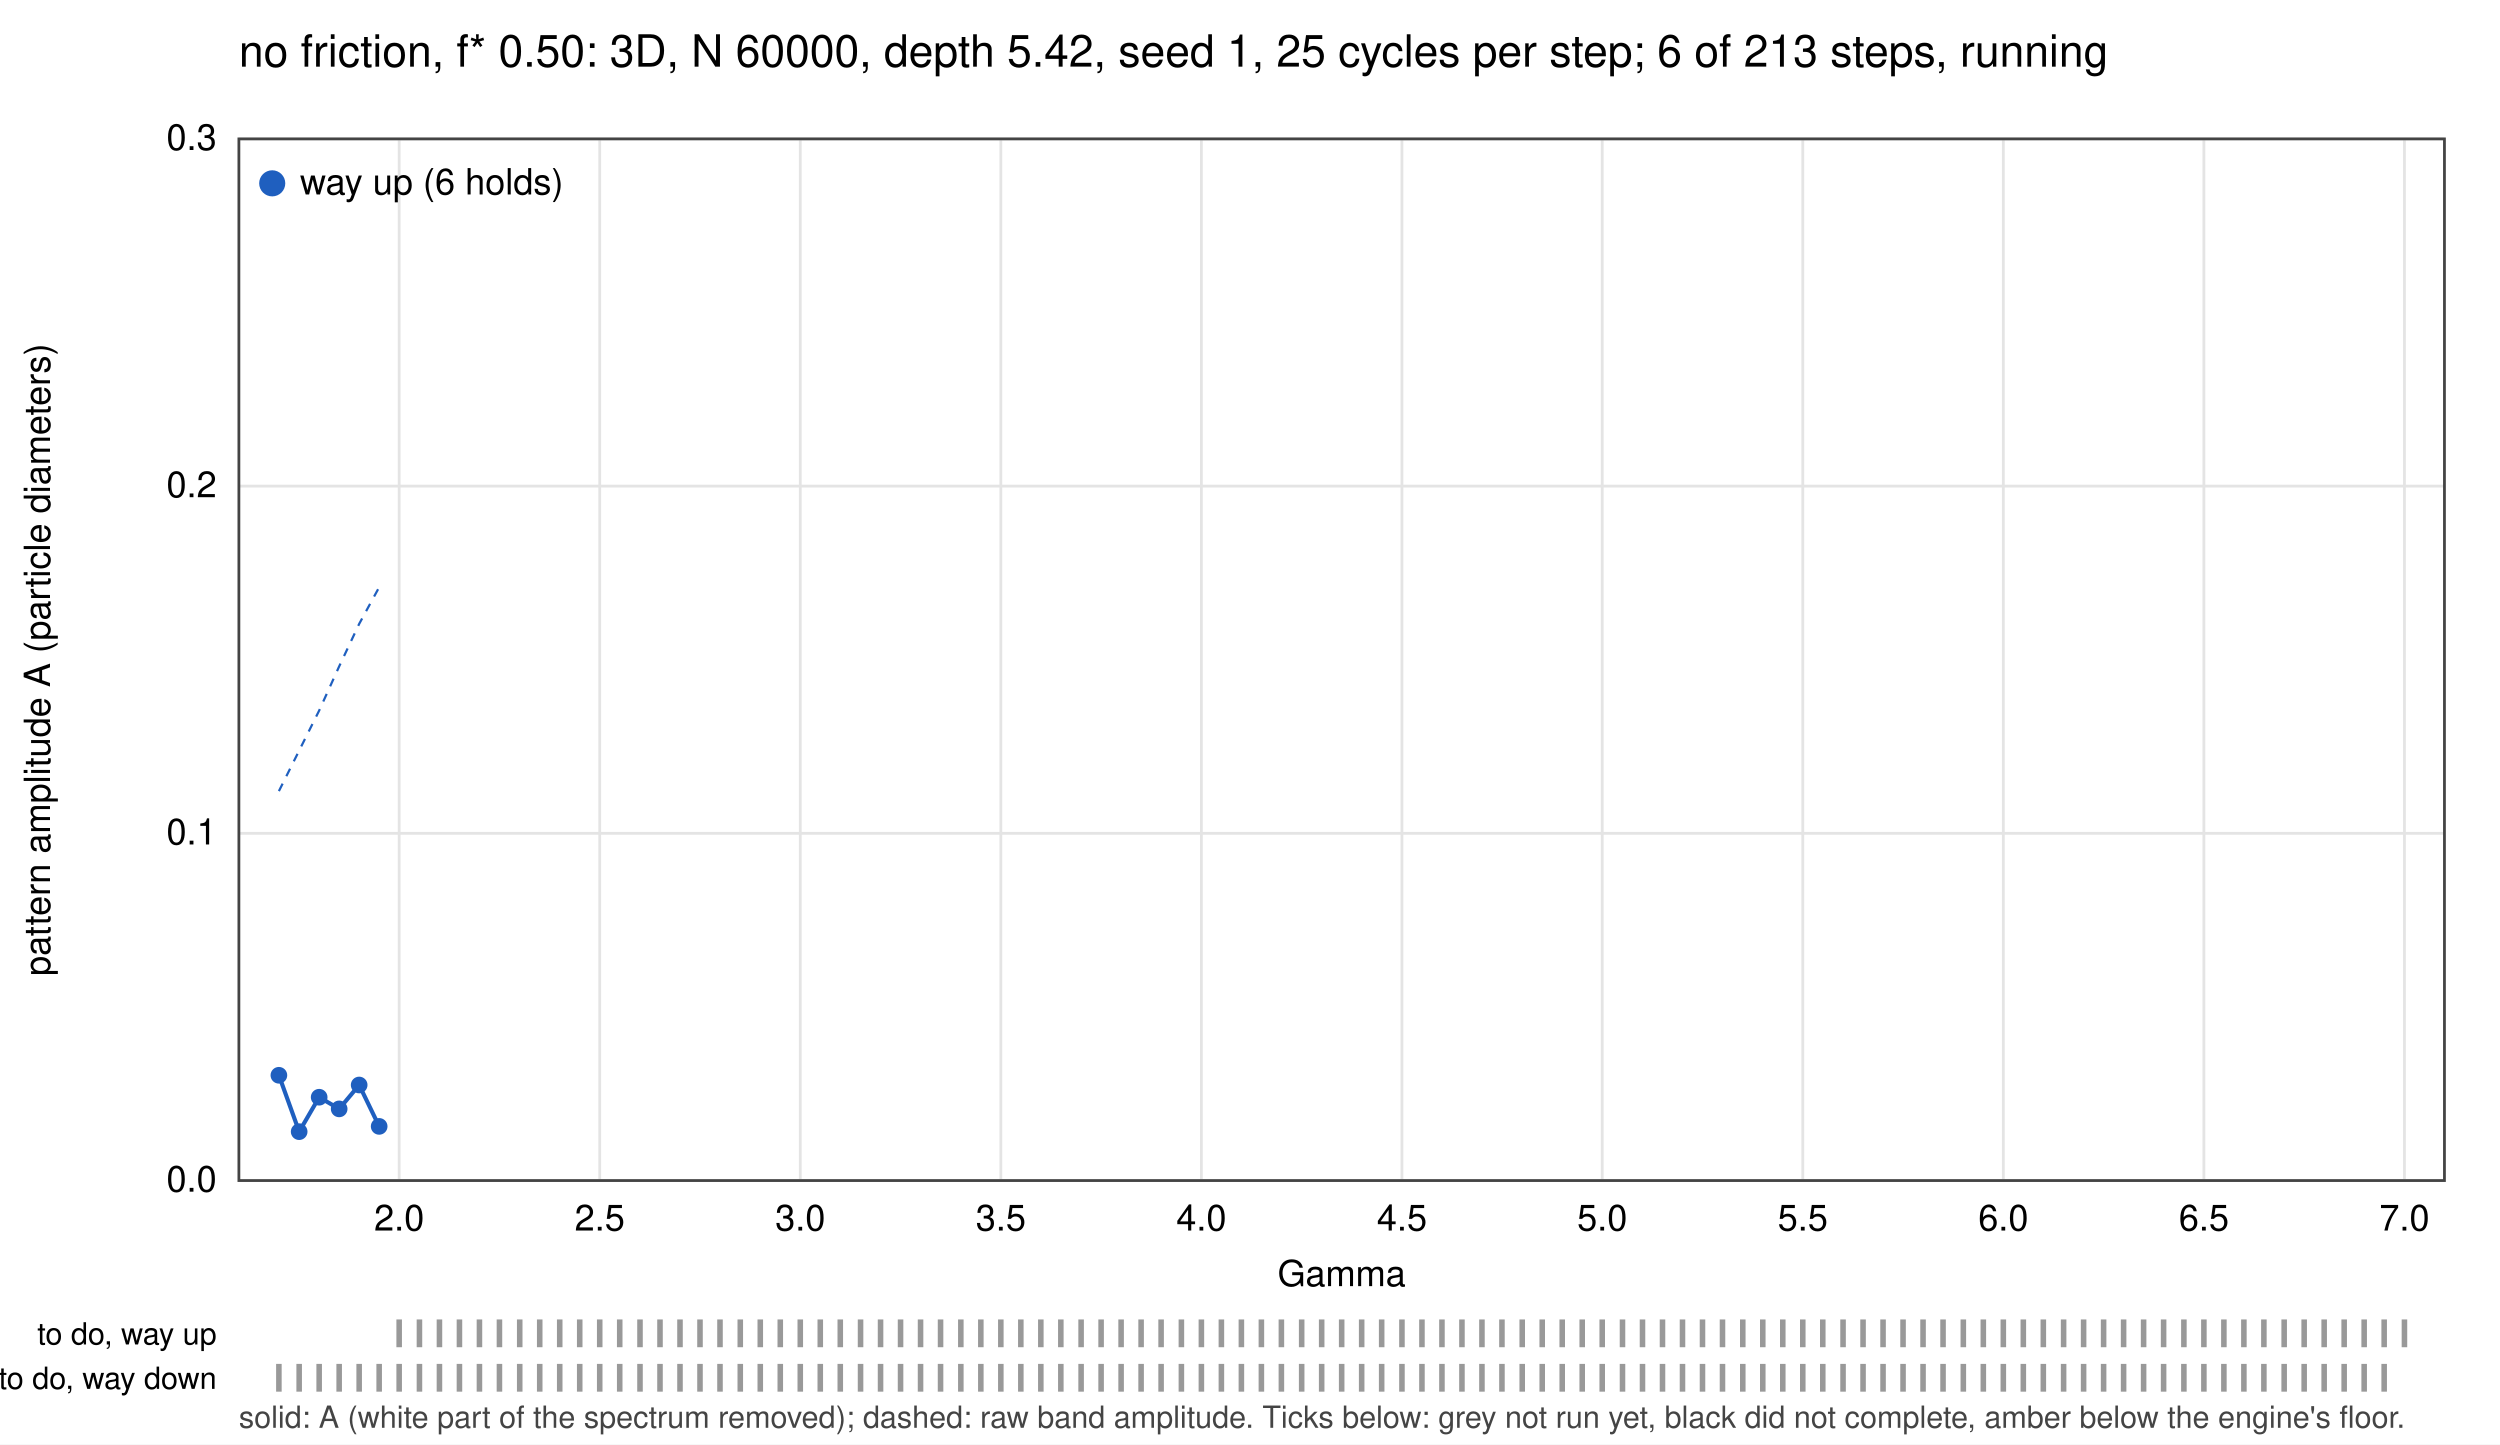
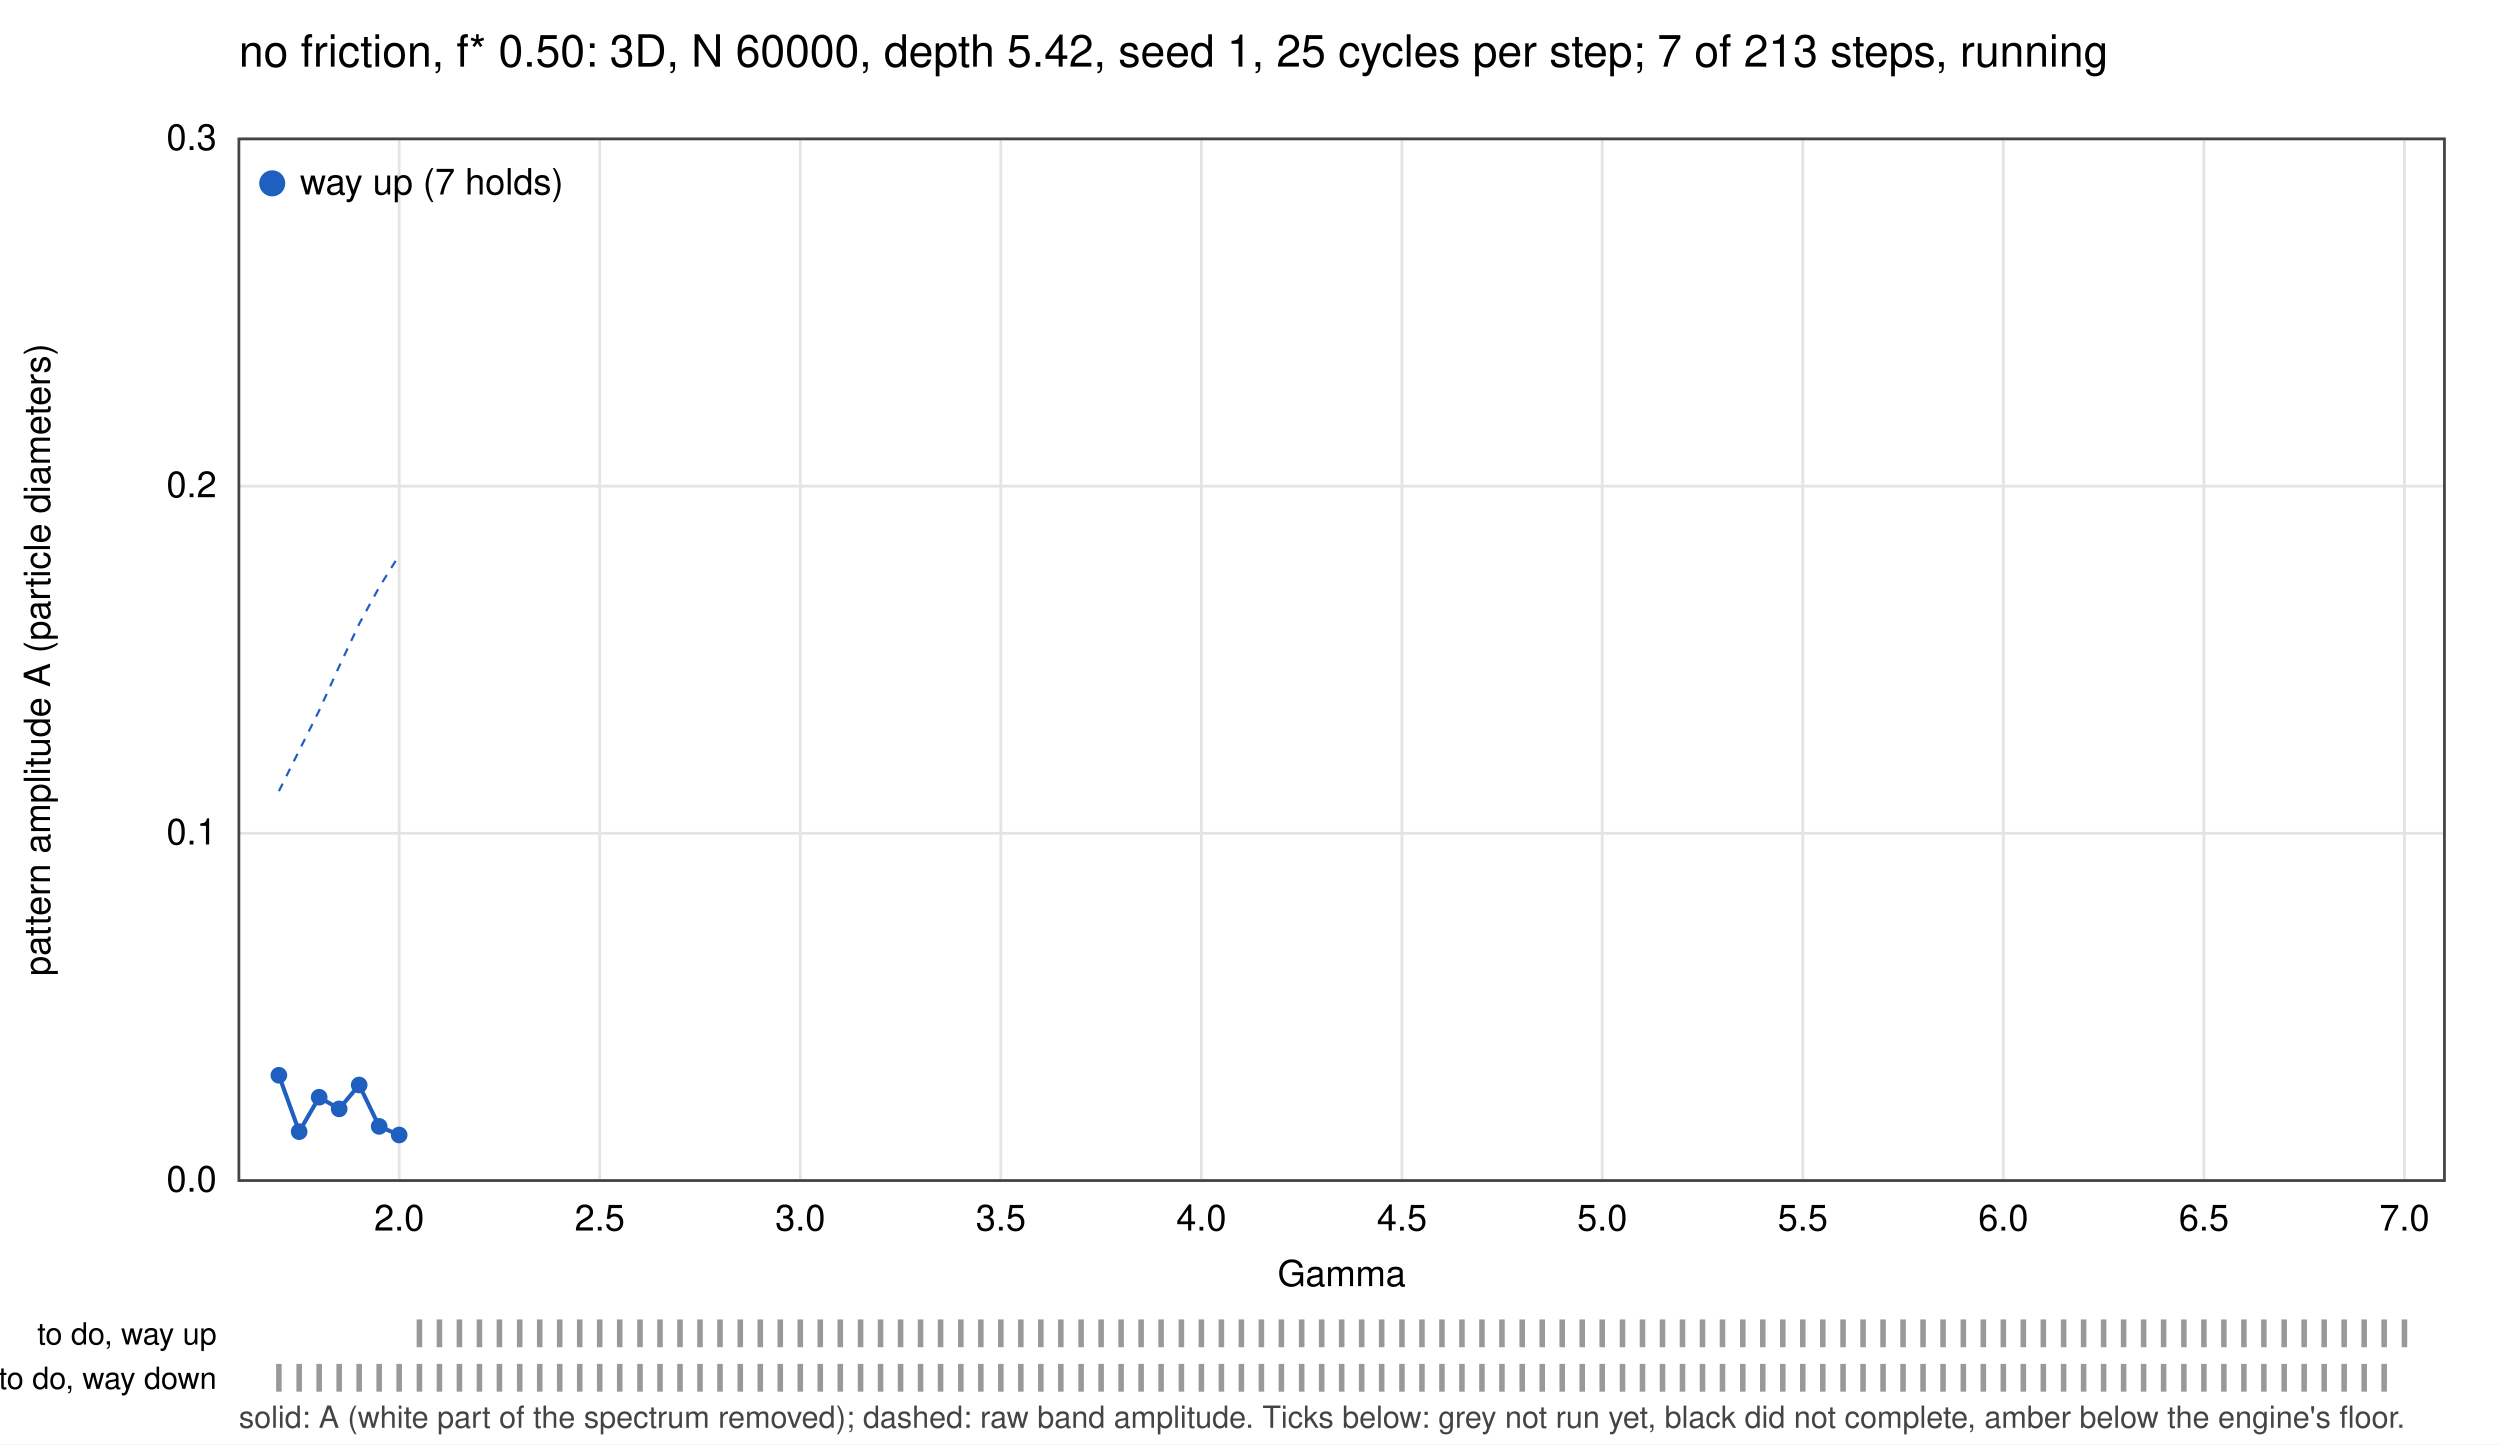
<svg xmlns="http://www.w3.org/2000/svg" width="900" height="520" viewBox="0 0 900 520" font-family="Helvetica, Arial, sans-serif" font-size="13">
  <rect width="900" height="520" fill="white" />
-   <text x="86" y="24" font-size="16">no friction, f* 0.50: 3D, N 60000, depth 5.42, seed 1, 25 cycles per step; 6 of 213 steps, running</text>
+   <text x="86" y="24" font-size="16">no friction, f* 0.50: 3D, N 60000, depth 5.42, seed 1, 25 cycles per step; 7 of 213 steps, running</text>
  <line x1="86" x2="880" y1="425.0" y2="425.0" stroke="#e4e4e4" />
  <text x="78" y="429.0" text-anchor="end">0.0</text>
  <line x1="86" x2="880" y1="300.0" y2="300.0" stroke="#e4e4e4" />
  <text x="78" y="304.0" text-anchor="end">0.1</text>
  <line x1="86" x2="880" y1="175.0" y2="175.0" stroke="#e4e4e4" />
  <text x="78" y="179.0" text-anchor="end">0.2</text>
  <line x1="86" x2="880" y1="50.0" y2="50.0" stroke="#e4e4e4" />
  <text x="78" y="54.0" text-anchor="end">0.3</text>
  <line x1="143.7" x2="143.7" y1="50" y2="425" stroke="#e4e4e4" />
  <text x="143.7" y="443" text-anchor="middle">2.0</text>
  <line x1="215.9" x2="215.9" y1="50" y2="425" stroke="#e4e4e4" />
  <text x="215.9" y="443" text-anchor="middle">2.5</text>
  <line x1="288.1" x2="288.1" y1="50" y2="425" stroke="#e4e4e4" />
  <text x="288.1" y="443" text-anchor="middle">3.0</text>
  <line x1="360.3" x2="360.3" y1="50" y2="425" stroke="#e4e4e4" />
  <text x="360.3" y="443" text-anchor="middle">3.5</text>
  <line x1="432.5" x2="432.5" y1="50" y2="425" stroke="#e4e4e4" />
  <text x="432.5" y="443" text-anchor="middle">4.0</text>
  <line x1="504.7" x2="504.7" y1="50" y2="425" stroke="#e4e4e4" />
  <text x="504.7" y="443" text-anchor="middle">4.5</text>
  <line x1="576.8" x2="576.8" y1="50" y2="425" stroke="#e4e4e4" />
  <text x="576.8" y="443" text-anchor="middle">5.0</text>
  <line x1="649.0" x2="649.0" y1="50" y2="425" stroke="#e4e4e4" />
  <text x="649.0" y="443" text-anchor="middle">5.5</text>
  <line x1="721.2" x2="721.2" y1="50" y2="425" stroke="#e4e4e4" />
  <text x="721.2" y="443" text-anchor="middle">6.0</text>
  <line x1="793.4" x2="793.4" y1="50" y2="425" stroke="#e4e4e4" />
  <text x="793.4" y="443" text-anchor="middle">6.5</text>
  <line x1="865.6" x2="865.6" y1="50" y2="425" stroke="#e4e4e4" />
  <text x="865.6" y="443" text-anchor="middle">7.0</text>
  <rect x="86" y="50" width="794" height="375" fill="none" stroke="#444" />
  <text x="483.0" y="463" text-anchor="middle">Gamma</text>
  <text transform="translate(18 237.5) rotate(-90)" text-anchor="middle">pattern amplitude A (particle diameters)</text>
-   <polyline fill="none" stroke="#1f5fbf" stroke-width="1.5" points="100.4,387.1 107.7,407.4 114.9,395.0 122.1,399.2 129.3,390.6 136.5,405.5" />
-   <polyline fill="none" stroke="#1f5fbf" stroke-width="0.8" stroke-dasharray="3 3" points="100.4,284.8 107.7,270.2 114.9,255.8 122.1,239.9 129.3,224.6 136.5,211.4" />
+   <polyline fill="none" stroke="#1f5fbf" stroke-width="1.5" points="100.4,387.1 107.7,407.4 114.9,395.0 122.1,399.2 129.3,390.6 136.5,405.5 143.7,408.6" />
+   <polyline fill="none" stroke="#1f5fbf" stroke-width="0.8" stroke-dasharray="3 3" points="100.4,284.8 107.7,270.2 114.9,255.8 122.1,239.9 129.3,224.6 136.5,211.4 143.7,199.9" />
  <circle cx="100.4" cy="387.1" r="3" fill="#1f5fbf" />
  <circle cx="107.7" cy="407.4" r="3" fill="#1f5fbf" />
  <circle cx="114.9" cy="395.0" r="3" fill="#1f5fbf" />
  <circle cx="122.1" cy="399.2" r="3" fill="#1f5fbf" />
  <circle cx="129.3" cy="390.6" r="3" fill="#1f5fbf" />
  <circle cx="136.5" cy="405.5" r="3" fill="#1f5fbf" />
+   <circle cx="143.7" cy="408.6" r="3" fill="#1f5fbf" />
  <circle cx="98" cy="66" r="4" fill="#1f5fbf" stroke="#1f5fbf" stroke-width="1.4" />
-   <text x="108" y="70">way up (6 holds)</text>
-   <line x1="143.7" x2="143.7" y1="475" y2="485" stroke="#999" stroke-width="2" />
+   <text x="108" y="70">way up (7 holds)</text>
  <line x1="151.0" x2="151.0" y1="475" y2="485" stroke="#999" stroke-width="2" />
  <line x1="158.2" x2="158.2" y1="475" y2="485" stroke="#999" stroke-width="2" />
  <line x1="165.4" x2="165.4" y1="475" y2="485" stroke="#999" stroke-width="2" />
  <line x1="172.6" x2="172.6" y1="475" y2="485" stroke="#999" stroke-width="2" />
  <line x1="179.8" x2="179.8" y1="475" y2="485" stroke="#999" stroke-width="2" />
  <line x1="187.1" x2="187.1" y1="475" y2="485" stroke="#999" stroke-width="2" />
  <line x1="194.3" x2="194.3" y1="475" y2="485" stroke="#999" stroke-width="2" />
  <line x1="201.5" x2="201.5" y1="475" y2="485" stroke="#999" stroke-width="2" />
  <line x1="208.7" x2="208.7" y1="475" y2="485" stroke="#999" stroke-width="2" />
  <line x1="215.9" x2="215.9" y1="475" y2="485" stroke="#999" stroke-width="2" />
  <line x1="223.1" x2="223.1" y1="475" y2="485" stroke="#999" stroke-width="2" />
  <line x1="230.4" x2="230.4" y1="475" y2="485" stroke="#999" stroke-width="2" />
  <line x1="237.6" x2="237.6" y1="475" y2="485" stroke="#999" stroke-width="2" />
  <line x1="244.8" x2="244.8" y1="475" y2="485" stroke="#999" stroke-width="2" />
  <line x1="252.0" x2="252.0" y1="475" y2="485" stroke="#999" stroke-width="2" />
  <line x1="259.2" x2="259.2" y1="475" y2="485" stroke="#999" stroke-width="2" />
  <line x1="266.5" x2="266.5" y1="475" y2="485" stroke="#999" stroke-width="2" />
  <line x1="273.7" x2="273.7" y1="475" y2="485" stroke="#999" stroke-width="2" />
  <line x1="280.9" x2="280.9" y1="475" y2="485" stroke="#999" stroke-width="2" />
  <line x1="288.1" x2="288.1" y1="475" y2="485" stroke="#999" stroke-width="2" />
  <line x1="295.3" x2="295.3" y1="475" y2="485" stroke="#999" stroke-width="2" />
  <line x1="302.5" x2="302.5" y1="475" y2="485" stroke="#999" stroke-width="2" />
  <line x1="309.8" x2="309.8" y1="475" y2="485" stroke="#999" stroke-width="2" />
  <line x1="317.0" x2="317.0" y1="475" y2="485" stroke="#999" stroke-width="2" />
  <line x1="324.2" x2="324.2" y1="475" y2="485" stroke="#999" stroke-width="2" />
  <line x1="331.4" x2="331.4" y1="475" y2="485" stroke="#999" stroke-width="2" />
  <line x1="338.6" x2="338.6" y1="475" y2="485" stroke="#999" stroke-width="2" />
  <line x1="345.9" x2="345.9" y1="475" y2="485" stroke="#999" stroke-width="2" />
  <line x1="353.1" x2="353.1" y1="475" y2="485" stroke="#999" stroke-width="2" />
  <line x1="360.3" x2="360.3" y1="475" y2="485" stroke="#999" stroke-width="2" />
  <line x1="367.5" x2="367.5" y1="475" y2="485" stroke="#999" stroke-width="2" />
  <line x1="374.7" x2="374.7" y1="475" y2="485" stroke="#999" stroke-width="2" />
  <line x1="381.9" x2="381.9" y1="475" y2="485" stroke="#999" stroke-width="2" />
  <line x1="389.2" x2="389.2" y1="475" y2="485" stroke="#999" stroke-width="2" />
  <line x1="396.4" x2="396.4" y1="475" y2="485" stroke="#999" stroke-width="2" />
  <line x1="403.6" x2="403.6" y1="475" y2="485" stroke="#999" stroke-width="2" />
  <line x1="410.8" x2="410.8" y1="475" y2="485" stroke="#999" stroke-width="2" />
  <line x1="418.0" x2="418.0" y1="475" y2="485" stroke="#999" stroke-width="2" />
  <line x1="425.3" x2="425.3" y1="475" y2="485" stroke="#999" stroke-width="2" />
  <line x1="432.5" x2="432.5" y1="475" y2="485" stroke="#999" stroke-width="2" />
  <line x1="439.7" x2="439.7" y1="475" y2="485" stroke="#999" stroke-width="2" />
  <line x1="446.9" x2="446.9" y1="475" y2="485" stroke="#999" stroke-width="2" />
  <line x1="454.1" x2="454.1" y1="475" y2="485" stroke="#999" stroke-width="2" />
  <line x1="461.3" x2="461.3" y1="475" y2="485" stroke="#999" stroke-width="2" />
  <line x1="468.6" x2="468.6" y1="475" y2="485" stroke="#999" stroke-width="2" />
  <line x1="475.8" x2="475.8" y1="475" y2="485" stroke="#999" stroke-width="2" />
  <line x1="483.0" x2="483.0" y1="475" y2="485" stroke="#999" stroke-width="2" />
  <line x1="490.2" x2="490.2" y1="475" y2="485" stroke="#999" stroke-width="2" />
  <line x1="497.4" x2="497.4" y1="475" y2="485" stroke="#999" stroke-width="2" />
  <line x1="504.7" x2="504.7" y1="475" y2="485" stroke="#999" stroke-width="2" />
  <line x1="511.9" x2="511.9" y1="475" y2="485" stroke="#999" stroke-width="2" />
  <line x1="519.1" x2="519.1" y1="475" y2="485" stroke="#999" stroke-width="2" />
  <line x1="526.3" x2="526.3" y1="475" y2="485" stroke="#999" stroke-width="2" />
  <line x1="533.5" x2="533.5" y1="475" y2="485" stroke="#999" stroke-width="2" />
  <line x1="540.7" x2="540.7" y1="475" y2="485" stroke="#999" stroke-width="2" />
  <line x1="548.0" x2="548.0" y1="475" y2="485" stroke="#999" stroke-width="2" />
  <line x1="555.2" x2="555.2" y1="475" y2="485" stroke="#999" stroke-width="2" />
  <line x1="562.4" x2="562.4" y1="475" y2="485" stroke="#999" stroke-width="2" />
  <line x1="569.6" x2="569.6" y1="475" y2="485" stroke="#999" stroke-width="2" />
  <line x1="576.8" x2="576.8" y1="475" y2="485" stroke="#999" stroke-width="2" />
  <line x1="584.1" x2="584.1" y1="475" y2="485" stroke="#999" stroke-width="2" />
  <line x1="591.3" x2="591.3" y1="475" y2="485" stroke="#999" stroke-width="2" />
  <line x1="598.5" x2="598.5" y1="475" y2="485" stroke="#999" stroke-width="2" />
  <line x1="605.7" x2="605.7" y1="475" y2="485" stroke="#999" stroke-width="2" />
  <line x1="612.9" x2="612.9" y1="475" y2="485" stroke="#999" stroke-width="2" />
  <line x1="620.1" x2="620.1" y1="475" y2="485" stroke="#999" stroke-width="2" />
  <line x1="627.4" x2="627.4" y1="475" y2="485" stroke="#999" stroke-width="2" />
  <line x1="634.6" x2="634.6" y1="475" y2="485" stroke="#999" stroke-width="2" />
  <line x1="641.8" x2="641.8" y1="475" y2="485" stroke="#999" stroke-width="2" />
  <line x1="649.0" x2="649.0" y1="475" y2="485" stroke="#999" stroke-width="2" />
  <line x1="656.2" x2="656.2" y1="475" y2="485" stroke="#999" stroke-width="2" />
  <line x1="663.5" x2="663.5" y1="475" y2="485" stroke="#999" stroke-width="2" />
  <line x1="670.7" x2="670.7" y1="475" y2="485" stroke="#999" stroke-width="2" />
  <line x1="677.9" x2="677.9" y1="475" y2="485" stroke="#999" stroke-width="2" />
  <line x1="685.1" x2="685.1" y1="475" y2="485" stroke="#999" stroke-width="2" />
  <line x1="692.3" x2="692.3" y1="475" y2="485" stroke="#999" stroke-width="2" />
  <line x1="699.5" x2="699.5" y1="475" y2="485" stroke="#999" stroke-width="2" />
  <line x1="706.8" x2="706.8" y1="475" y2="485" stroke="#999" stroke-width="2" />
  <line x1="714.0" x2="714.0" y1="475" y2="485" stroke="#999" stroke-width="2" />
  <line x1="721.2" x2="721.2" y1="475" y2="485" stroke="#999" stroke-width="2" />
  <line x1="728.4" x2="728.4" y1="475" y2="485" stroke="#999" stroke-width="2" />
  <line x1="735.6" x2="735.6" y1="475" y2="485" stroke="#999" stroke-width="2" />
  <line x1="742.9" x2="742.9" y1="475" y2="485" stroke="#999" stroke-width="2" />
  <line x1="750.1" x2="750.1" y1="475" y2="485" stroke="#999" stroke-width="2" />
  <line x1="757.3" x2="757.3" y1="475" y2="485" stroke="#999" stroke-width="2" />
  <line x1="764.5" x2="764.5" y1="475" y2="485" stroke="#999" stroke-width="2" />
  <line x1="771.7" x2="771.7" y1="475" y2="485" stroke="#999" stroke-width="2" />
  <line x1="778.9" x2="778.9" y1="475" y2="485" stroke="#999" stroke-width="2" />
  <line x1="786.2" x2="786.2" y1="475" y2="485" stroke="#999" stroke-width="2" />
  <line x1="793.4" x2="793.4" y1="475" y2="485" stroke="#999" stroke-width="2" />
  <line x1="800.6" x2="800.6" y1="475" y2="485" stroke="#999" stroke-width="2" />
  <line x1="807.8" x2="807.8" y1="475" y2="485" stroke="#999" stroke-width="2" />
  <line x1="815.0" x2="815.0" y1="475" y2="485" stroke="#999" stroke-width="2" />
  <line x1="822.3" x2="822.3" y1="475" y2="485" stroke="#999" stroke-width="2" />
  <line x1="829.5" x2="829.5" y1="475" y2="485" stroke="#999" stroke-width="2" />
  <line x1="836.7" x2="836.7" y1="475" y2="485" stroke="#999" stroke-width="2" />
  <line x1="843.9" x2="843.9" y1="475" y2="485" stroke="#999" stroke-width="2" />
  <line x1="851.1" x2="851.1" y1="475" y2="485" stroke="#999" stroke-width="2" />
  <line x1="858.3" x2="858.3" y1="475" y2="485" stroke="#999" stroke-width="2" />
  <line x1="865.6" x2="865.6" y1="475" y2="485" stroke="#999" stroke-width="2" />
  <line x1="858.3" x2="858.3" y1="491" y2="501" stroke="#999" stroke-width="2" />
  <line x1="851.1" x2="851.1" y1="491" y2="501" stroke="#999" stroke-width="2" />
  <line x1="843.9" x2="843.9" y1="491" y2="501" stroke="#999" stroke-width="2" />
  <line x1="836.7" x2="836.7" y1="491" y2="501" stroke="#999" stroke-width="2" />
  <line x1="829.5" x2="829.5" y1="491" y2="501" stroke="#999" stroke-width="2" />
  <line x1="822.3" x2="822.3" y1="491" y2="501" stroke="#999" stroke-width="2" />
  <line x1="815.0" x2="815.0" y1="491" y2="501" stroke="#999" stroke-width="2" />
  <line x1="807.8" x2="807.8" y1="491" y2="501" stroke="#999" stroke-width="2" />
  <line x1="800.6" x2="800.6" y1="491" y2="501" stroke="#999" stroke-width="2" />
  <line x1="793.4" x2="793.4" y1="491" y2="501" stroke="#999" stroke-width="2" />
  <line x1="786.2" x2="786.2" y1="491" y2="501" stroke="#999" stroke-width="2" />
  <line x1="778.9" x2="778.9" y1="491" y2="501" stroke="#999" stroke-width="2" />
  <line x1="771.7" x2="771.7" y1="491" y2="501" stroke="#999" stroke-width="2" />
  <line x1="764.5" x2="764.5" y1="491" y2="501" stroke="#999" stroke-width="2" />
  <line x1="757.3" x2="757.3" y1="491" y2="501" stroke="#999" stroke-width="2" />
  <line x1="750.1" x2="750.1" y1="491" y2="501" stroke="#999" stroke-width="2" />
  <line x1="742.9" x2="742.9" y1="491" y2="501" stroke="#999" stroke-width="2" />
  <line x1="735.6" x2="735.6" y1="491" y2="501" stroke="#999" stroke-width="2" />
  <line x1="728.4" x2="728.4" y1="491" y2="501" stroke="#999" stroke-width="2" />
  <line x1="721.2" x2="721.2" y1="491" y2="501" stroke="#999" stroke-width="2" />
  <line x1="714.0" x2="714.0" y1="491" y2="501" stroke="#999" stroke-width="2" />
  <line x1="706.8" x2="706.8" y1="491" y2="501" stroke="#999" stroke-width="2" />
  <line x1="699.5" x2="699.5" y1="491" y2="501" stroke="#999" stroke-width="2" />
  <line x1="692.3" x2="692.3" y1="491" y2="501" stroke="#999" stroke-width="2" />
  <line x1="685.1" x2="685.1" y1="491" y2="501" stroke="#999" stroke-width="2" />
  <line x1="677.9" x2="677.9" y1="491" y2="501" stroke="#999" stroke-width="2" />
  <line x1="670.7" x2="670.7" y1="491" y2="501" stroke="#999" stroke-width="2" />
  <line x1="663.5" x2="663.5" y1="491" y2="501" stroke="#999" stroke-width="2" />
  <line x1="656.2" x2="656.2" y1="491" y2="501" stroke="#999" stroke-width="2" />
  <line x1="649.0" x2="649.0" y1="491" y2="501" stroke="#999" stroke-width="2" />
  <line x1="641.8" x2="641.8" y1="491" y2="501" stroke="#999" stroke-width="2" />
  <line x1="634.6" x2="634.6" y1="491" y2="501" stroke="#999" stroke-width="2" />
  <line x1="627.4" x2="627.4" y1="491" y2="501" stroke="#999" stroke-width="2" />
  <line x1="620.1" x2="620.1" y1="491" y2="501" stroke="#999" stroke-width="2" />
  <line x1="612.9" x2="612.9" y1="491" y2="501" stroke="#999" stroke-width="2" />
  <line x1="605.7" x2="605.7" y1="491" y2="501" stroke="#999" stroke-width="2" />
  <line x1="598.5" x2="598.5" y1="491" y2="501" stroke="#999" stroke-width="2" />
  <line x1="591.3" x2="591.3" y1="491" y2="501" stroke="#999" stroke-width="2" />
  <line x1="584.1" x2="584.1" y1="491" y2="501" stroke="#999" stroke-width="2" />
  <line x1="576.8" x2="576.8" y1="491" y2="501" stroke="#999" stroke-width="2" />
  <line x1="569.6" x2="569.6" y1="491" y2="501" stroke="#999" stroke-width="2" />
  <line x1="562.4" x2="562.4" y1="491" y2="501" stroke="#999" stroke-width="2" />
  <line x1="555.2" x2="555.2" y1="491" y2="501" stroke="#999" stroke-width="2" />
  <line x1="548.0" x2="548.0" y1="491" y2="501" stroke="#999" stroke-width="2" />
  <line x1="540.7" x2="540.7" y1="491" y2="501" stroke="#999" stroke-width="2" />
  <line x1="533.5" x2="533.5" y1="491" y2="501" stroke="#999" stroke-width="2" />
  <line x1="526.3" x2="526.3" y1="491" y2="501" stroke="#999" stroke-width="2" />
  <line x1="519.1" x2="519.1" y1="491" y2="501" stroke="#999" stroke-width="2" />
  <line x1="511.9" x2="511.9" y1="491" y2="501" stroke="#999" stroke-width="2" />
  <line x1="504.7" x2="504.7" y1="491" y2="501" stroke="#999" stroke-width="2" />
  <line x1="497.4" x2="497.4" y1="491" y2="501" stroke="#999" stroke-width="2" />
  <line x1="490.2" x2="490.2" y1="491" y2="501" stroke="#999" stroke-width="2" />
  <line x1="483.0" x2="483.0" y1="491" y2="501" stroke="#999" stroke-width="2" />
  <line x1="475.8" x2="475.8" y1="491" y2="501" stroke="#999" stroke-width="2" />
  <line x1="468.6" x2="468.6" y1="491" y2="501" stroke="#999" stroke-width="2" />
  <line x1="461.3" x2="461.3" y1="491" y2="501" stroke="#999" stroke-width="2" />
  <line x1="454.1" x2="454.1" y1="491" y2="501" stroke="#999" stroke-width="2" />
  <line x1="446.9" x2="446.9" y1="491" y2="501" stroke="#999" stroke-width="2" />
  <line x1="439.7" x2="439.7" y1="491" y2="501" stroke="#999" stroke-width="2" />
  <line x1="432.5" x2="432.5" y1="491" y2="501" stroke="#999" stroke-width="2" />
  <line x1="425.3" x2="425.3" y1="491" y2="501" stroke="#999" stroke-width="2" />
  <line x1="418.0" x2="418.0" y1="491" y2="501" stroke="#999" stroke-width="2" />
  <line x1="410.8" x2="410.8" y1="491" y2="501" stroke="#999" stroke-width="2" />
  <line x1="403.6" x2="403.6" y1="491" y2="501" stroke="#999" stroke-width="2" />
  <line x1="396.4" x2="396.4" y1="491" y2="501" stroke="#999" stroke-width="2" />
  <line x1="389.2" x2="389.2" y1="491" y2="501" stroke="#999" stroke-width="2" />
  <line x1="381.9" x2="381.9" y1="491" y2="501" stroke="#999" stroke-width="2" />
  <line x1="374.7" x2="374.7" y1="491" y2="501" stroke="#999" stroke-width="2" />
  <line x1="367.5" x2="367.5" y1="491" y2="501" stroke="#999" stroke-width="2" />
  <line x1="360.3" x2="360.3" y1="491" y2="501" stroke="#999" stroke-width="2" />
  <line x1="353.1" x2="353.1" y1="491" y2="501" stroke="#999" stroke-width="2" />
  <line x1="345.9" x2="345.9" y1="491" y2="501" stroke="#999" stroke-width="2" />
  <line x1="338.6" x2="338.6" y1="491" y2="501" stroke="#999" stroke-width="2" />
  <line x1="331.4" x2="331.4" y1="491" y2="501" stroke="#999" stroke-width="2" />
  <line x1="324.2" x2="324.2" y1="491" y2="501" stroke="#999" stroke-width="2" />
  <line x1="317.0" x2="317.0" y1="491" y2="501" stroke="#999" stroke-width="2" />
  <line x1="309.8" x2="309.8" y1="491" y2="501" stroke="#999" stroke-width="2" />
  <line x1="302.5" x2="302.5" y1="491" y2="501" stroke="#999" stroke-width="2" />
  <line x1="295.3" x2="295.3" y1="491" y2="501" stroke="#999" stroke-width="2" />
  <line x1="288.1" x2="288.1" y1="491" y2="501" stroke="#999" stroke-width="2" />
  <line x1="280.9" x2="280.9" y1="491" y2="501" stroke="#999" stroke-width="2" />
  <line x1="273.7" x2="273.7" y1="491" y2="501" stroke="#999" stroke-width="2" />
  <line x1="266.5" x2="266.5" y1="491" y2="501" stroke="#999" stroke-width="2" />
  <line x1="259.2" x2="259.2" y1="491" y2="501" stroke="#999" stroke-width="2" />
  <line x1="252.0" x2="252.0" y1="491" y2="501" stroke="#999" stroke-width="2" />
  <line x1="244.8" x2="244.8" y1="491" y2="501" stroke="#999" stroke-width="2" />
  <line x1="237.6" x2="237.6" y1="491" y2="501" stroke="#999" stroke-width="2" />
  <line x1="230.4" x2="230.4" y1="491" y2="501" stroke="#999" stroke-width="2" />
  <line x1="223.1" x2="223.1" y1="491" y2="501" stroke="#999" stroke-width="2" />
  <line x1="215.9" x2="215.9" y1="491" y2="501" stroke="#999" stroke-width="2" />
  <line x1="208.7" x2="208.7" y1="491" y2="501" stroke="#999" stroke-width="2" />
  <line x1="201.5" x2="201.5" y1="491" y2="501" stroke="#999" stroke-width="2" />
  <line x1="194.3" x2="194.3" y1="491" y2="501" stroke="#999" stroke-width="2" />
  <line x1="187.1" x2="187.1" y1="491" y2="501" stroke="#999" stroke-width="2" />
  <line x1="179.8" x2="179.8" y1="491" y2="501" stroke="#999" stroke-width="2" />
  <line x1="172.6" x2="172.6" y1="491" y2="501" stroke="#999" stroke-width="2" />
  <line x1="165.4" x2="165.4" y1="491" y2="501" stroke="#999" stroke-width="2" />
  <line x1="158.2" x2="158.2" y1="491" y2="501" stroke="#999" stroke-width="2" />
  <line x1="151.0" x2="151.0" y1="491" y2="501" stroke="#999" stroke-width="2" />
  <line x1="143.7" x2="143.7" y1="491" y2="501" stroke="#999" stroke-width="2" />
  <line x1="136.5" x2="136.5" y1="491" y2="501" stroke="#999" stroke-width="2" />
  <line x1="129.3" x2="129.3" y1="491" y2="501" stroke="#999" stroke-width="2" />
  <line x1="122.1" x2="122.1" y1="491" y2="501" stroke="#999" stroke-width="2" />
  <line x1="114.9" x2="114.9" y1="491" y2="501" stroke="#999" stroke-width="2" />
  <line x1="107.7" x2="107.7" y1="491" y2="501" stroke="#999" stroke-width="2" />
  <line x1="100.4" x2="100.4" y1="491" y2="501" stroke="#999" stroke-width="2" />
  <text x="78" y="484" text-anchor="end" font-size="11">to do, way up</text>
  <text x="78" y="500" text-anchor="end" font-size="11">to do, way down</text>
  <text x="86" y="514" font-size="11" fill="#444">solid: A (white part of the spectrum removed); dashed: raw band amplitude. Ticks below: grey not run yet, black did not complete, amber below the engine's floor. </text>
</svg>
